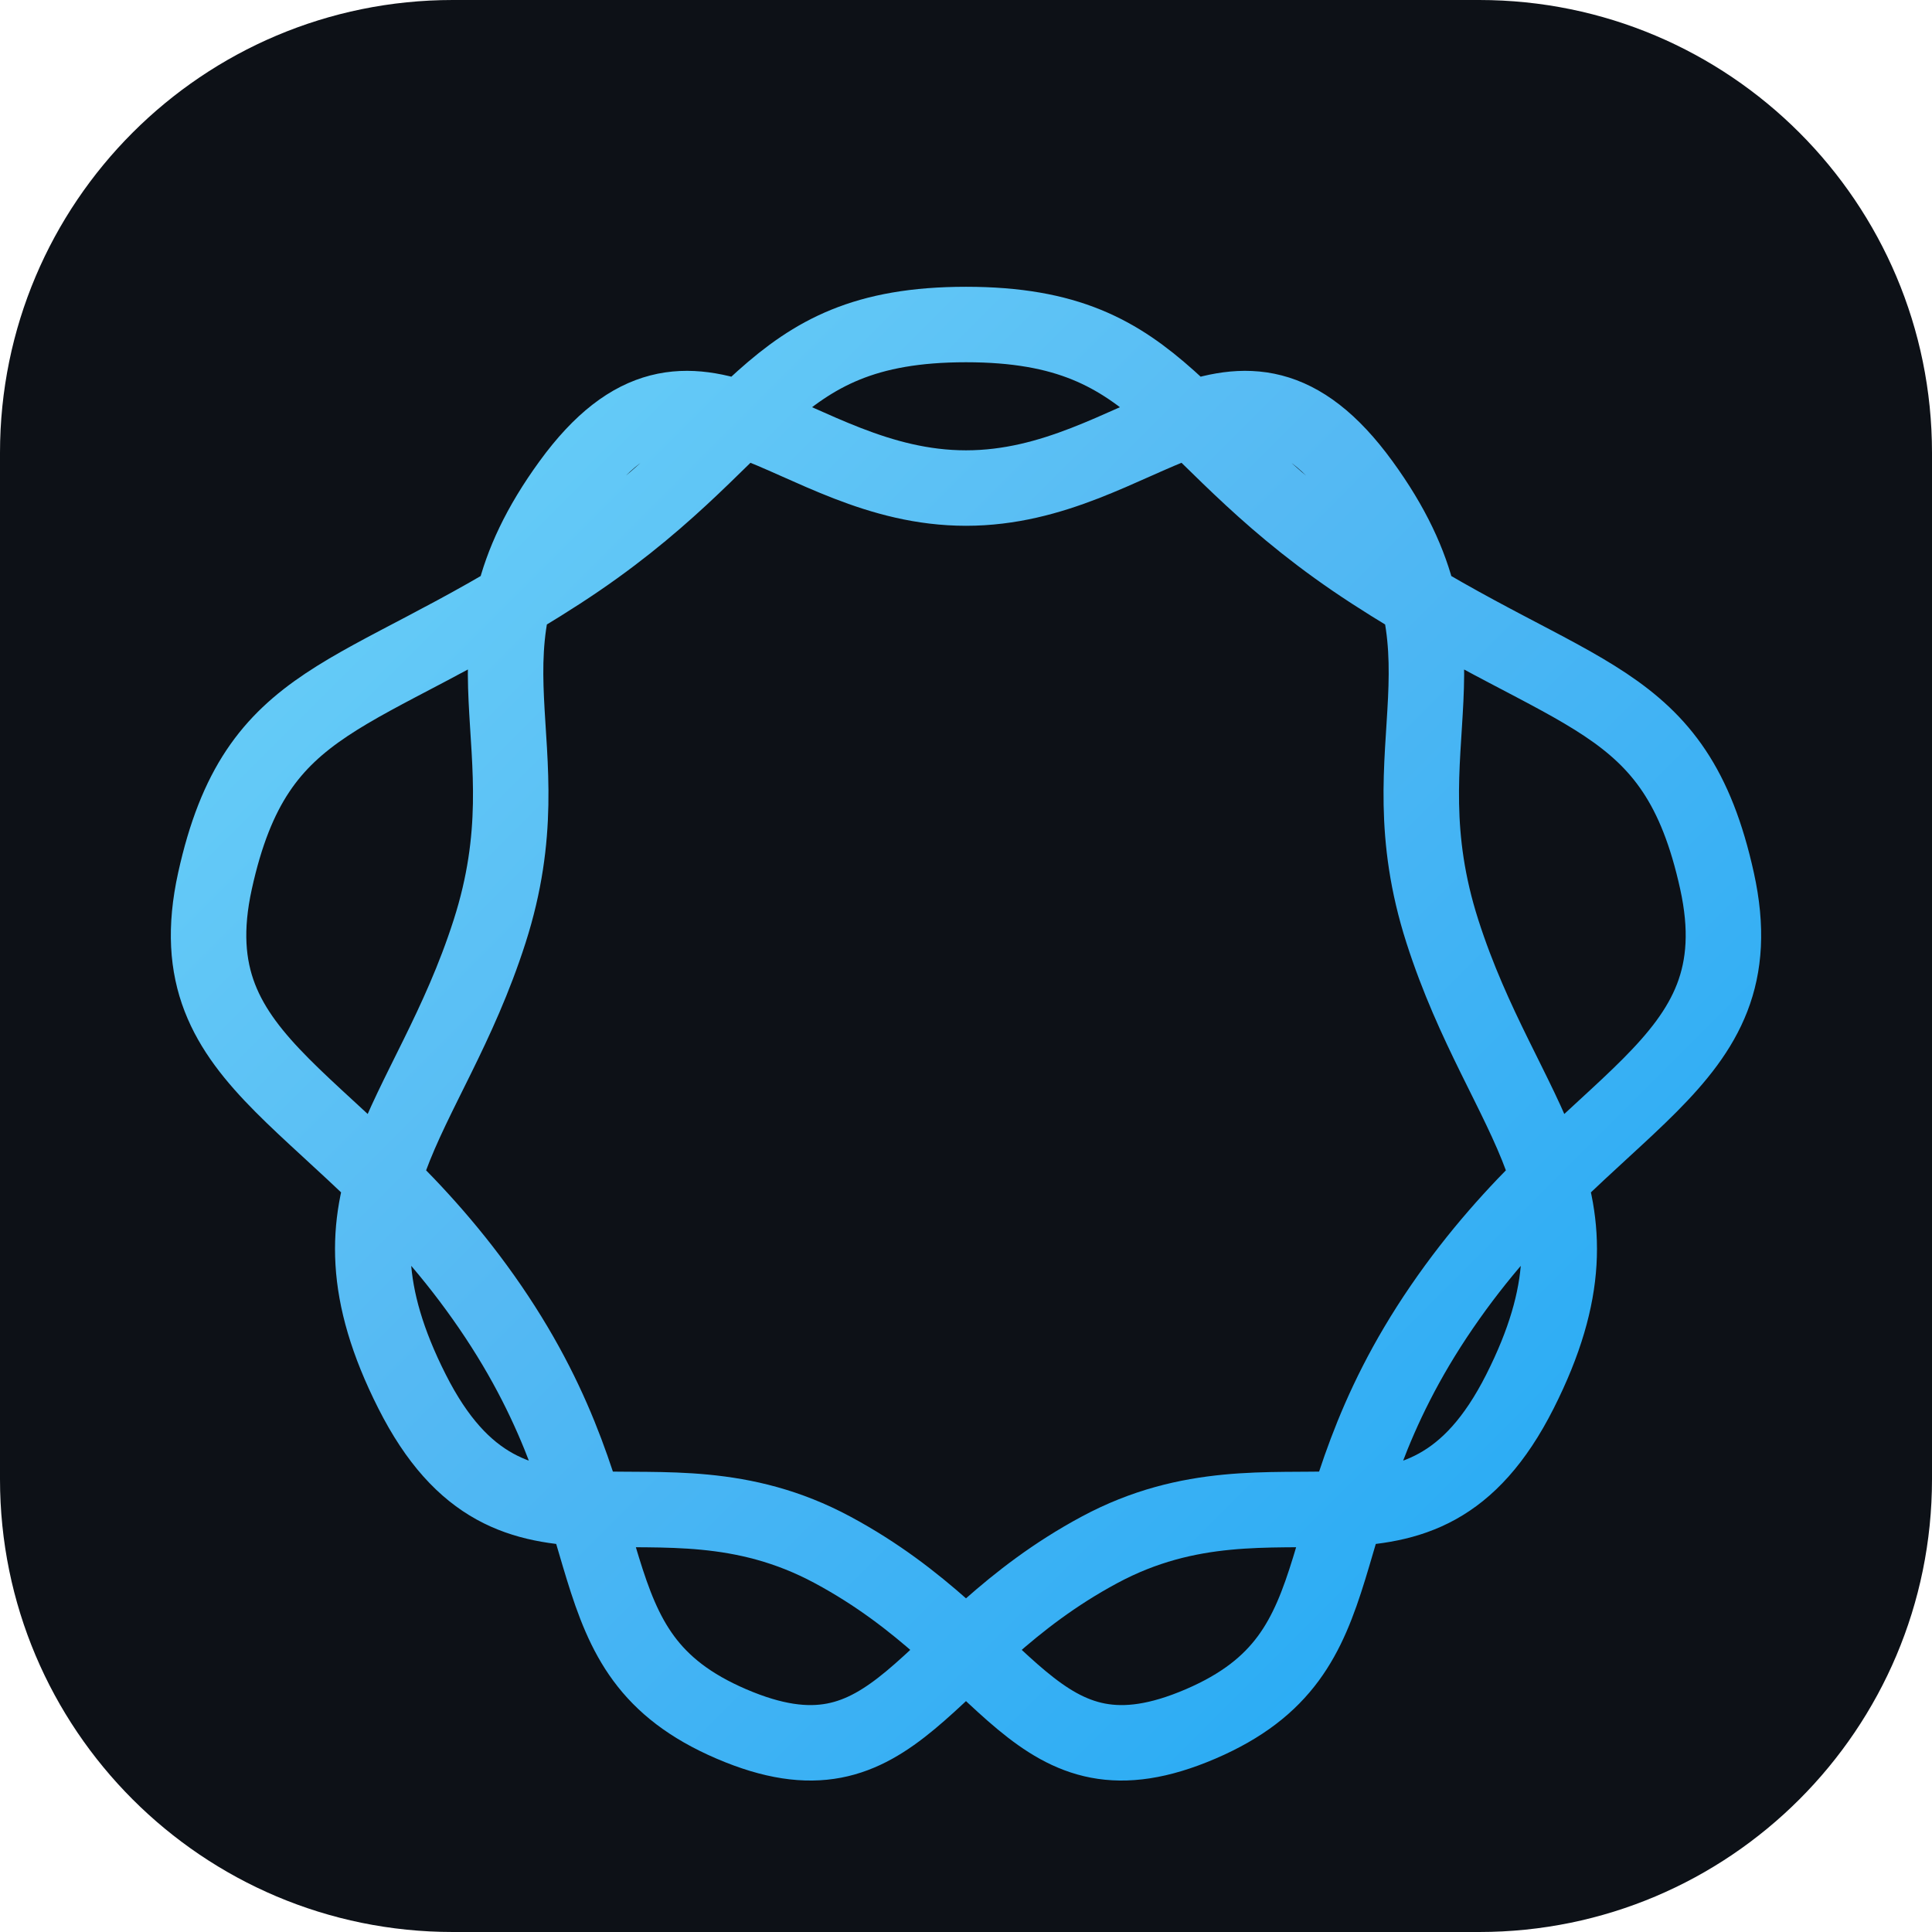
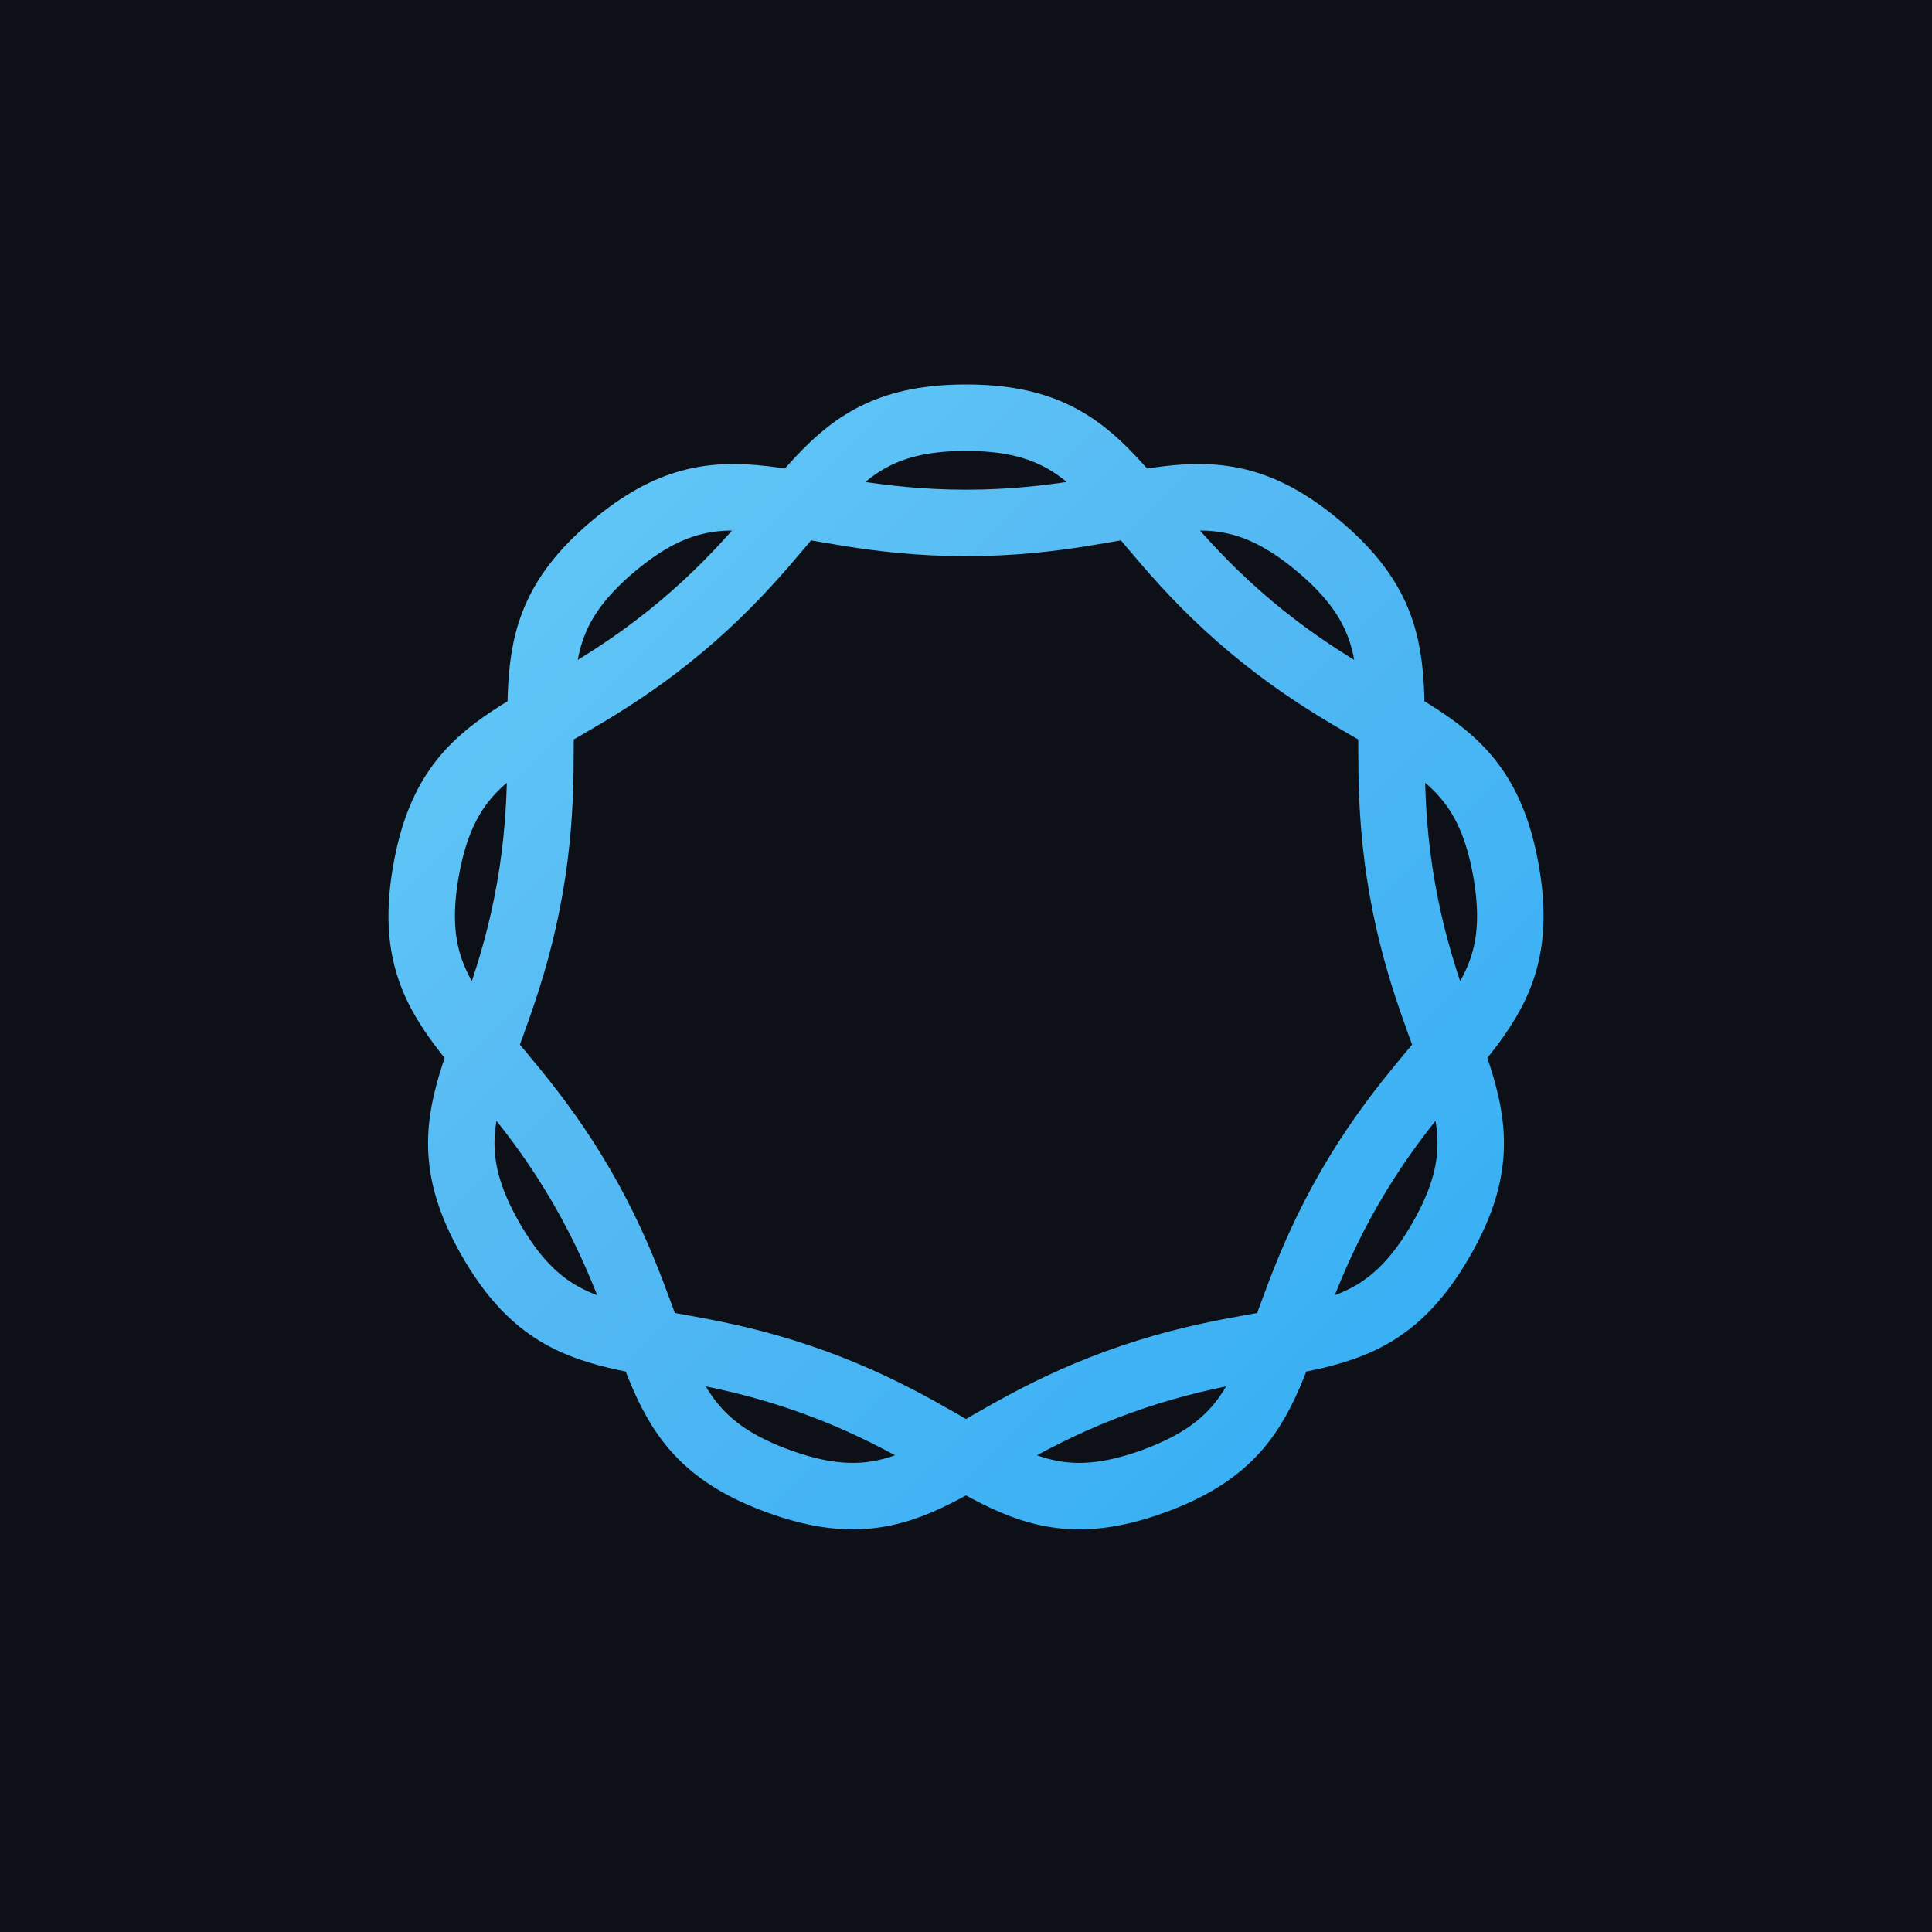
- <svg xmlns="http://www.w3.org/2000/svg" viewBox="0 0 512 512" fill="none">
-   <rect width="512" height="512" rx="120" fill="#0d1117" />
-   <path d="M256 86C309.74 86 309.74 116.63 363.72 151.59C417.7 186.56 443.95 183.12 455.03 233.46C466.11 283.79 420.77 289.9 382.09 346.38C343.41 402.86 362.45 437.85 318.18 456.86C273.9 475.87 268.42 436.42 220.65 410.74C172.88 385.05 135.81 421.43 109.2 368.76C82.58 316.08 113.47 297.66 129.76 246.8C146.04 195.95 118.13 173.35 151.09 128.08C184.05 82.8 209.42 129.34 256 129.34C302.58 129.34 327.95 82.8 360.91 128.08C393.87 173.35 365.96 195.95 382.24 246.8C398.53 297.66 429.42 316.08 402.8 368.76C376.19 421.43 339.12 385.05 291.35 410.74C243.58 436.42 238.1 475.87 193.82 456.86C149.55 437.85 168.59 402.86 129.91 346.38C91.23 289.9 45.89 283.79 56.97 233.46C68.05 183.12 94.3 186.56 148.28 151.59C202.26 116.63 202.26 86 256 86Z" stroke="url(#knot)" stroke-width="20" stroke-linejoin="round" stroke-linecap="round" />
+ <svg xmlns="http://www.w3.org/2000/svg" viewBox="0 0 300 300" fill="none">
  <defs>
-     <linearGradient id="knot" x1="64" y1="64" x2="448" y2="448" gradientUnits="userSpaceOnUse">
+     <linearGradient id="knot" x1="0" y1="0" x2="300" y2="300" gradientUnits="userSpaceOnUse">
      <stop stop-color="#6DD5FA" />
      <stop offset="0.45" stop-color="#55B9F3" />
      <stop offset="1" stop-color="#20A9F5" />
    </linearGradient>
  </defs>
+   <rect width="300" height="300" fill="#0d1117" />
+   <g transform="translate(21.0 21.0) scale(0.86)">
+     <path d="M 150.00 51.00 C 176.40 51.00, 176.40 67.72, 201.42 88.72 C 226.45 109.71, 242.91 106.81, 247.50 132.81 C 252.08 158.80, 235.62 161.71, 219.28 190.00 C 202.95 218.29, 208.67 234.00, 183.86 243.03 C 159.05 252.06, 153.33 236.35, 122.64 225.18 C 91.94 214.00, 77.46 222.36, 64.26 199.50 C 51.06 176.64, 65.54 168.28, 71.22 136.11 C 76.89 103.94, 66.14 91.13, 86.36 74.16 C 106.59 57.19, 117.33 70.00, 150.00 70.00 C 182.67 70.00, 193.41 57.19, 213.64 74.16 C 233.86 91.13, 223.11 103.94, 228.78 136.11 C 234.46 168.28, 248.94 176.64, 235.74 199.50 C 222.54 222.36, 208.06 214.00, 177.36 225.18 C 146.67 236.35, 140.95 252.06, 116.14 243.03 C 91.33 234.00, 97.05 218.29, 80.72 190.00 C 64.38 161.71, 47.92 158.80, 52.50 132.81 C 57.09 106.81, 73.55 109.71, 98.58 88.72 C 123.60 67.72, 123.60 51.00, 150.00 51.00 Z" stroke="url(#knot)" stroke-width="12" stroke-linejoin="round" stroke-linecap="round" />
+   </g>
</svg>
